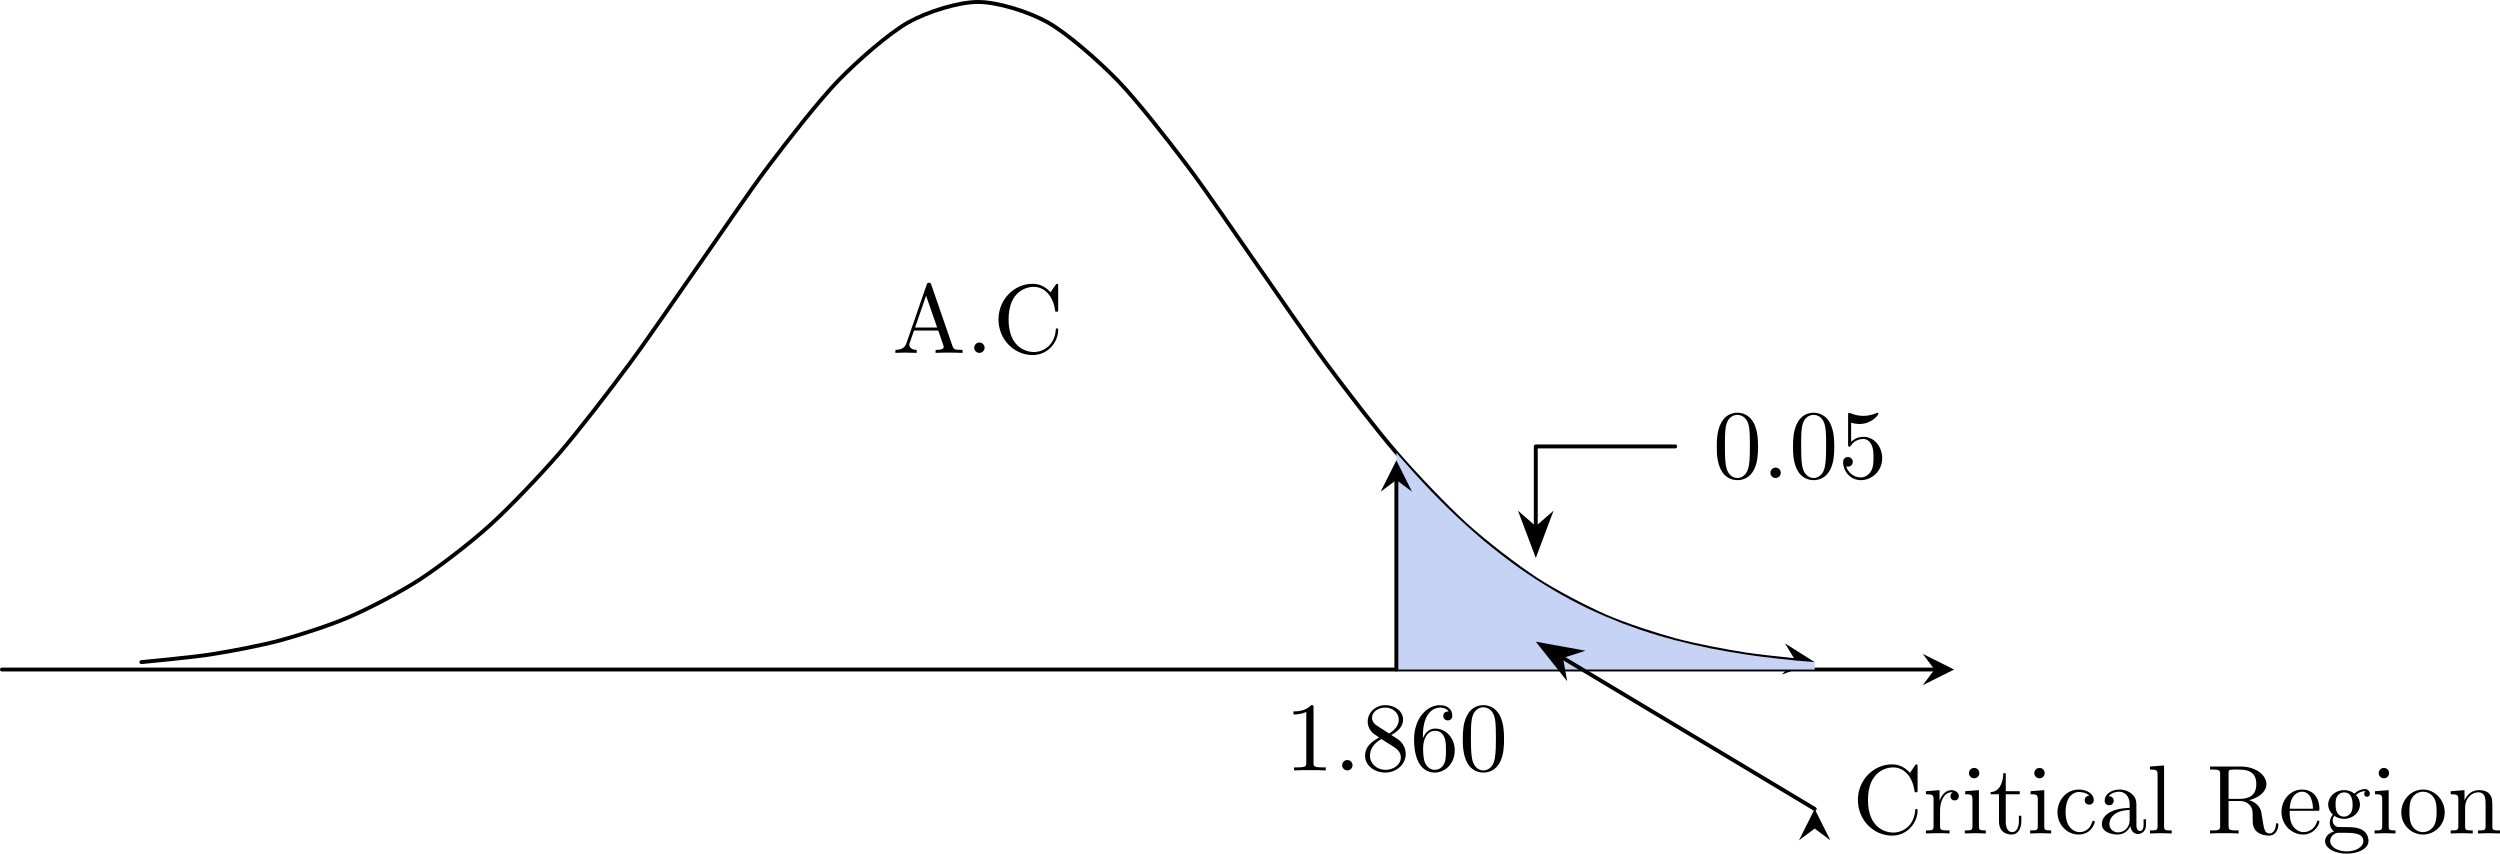
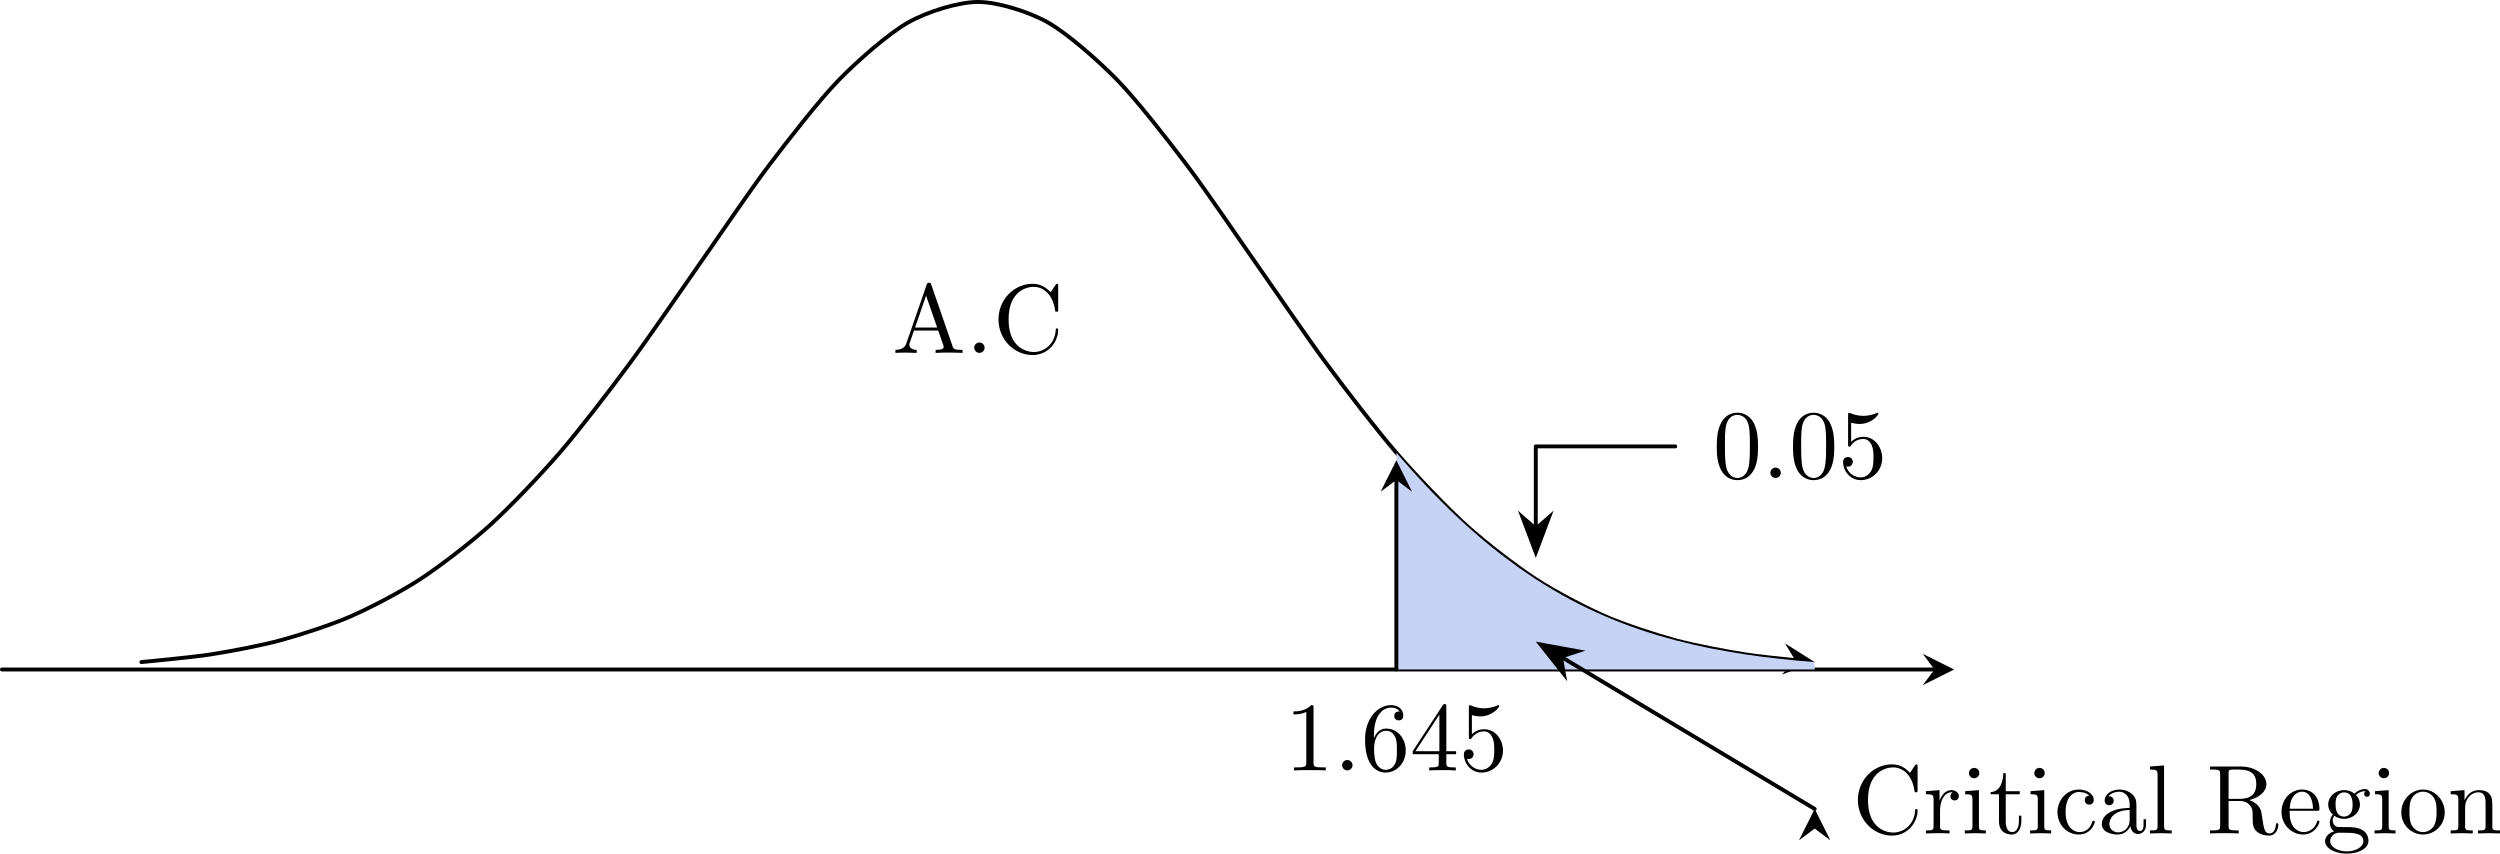
- <svg xmlns="http://www.w3.org/2000/svg" xmlns:xlink="http://www.w3.org/1999/xlink" version="1.1" width="355.758pt" height="121.477pt" viewBox="38.183 216.71 355.758 121.477">
+ <svg xmlns="http://www.w3.org/2000/svg" xmlns:xlink="http://www.w3.org/1999/xlink" version="1.1" width="355.758pt" height="121.475pt" viewBox="38.183 610.63 355.758 121.475">
  <defs>
    <use id="g15-46" xlink:href="#g10-46" transform="scale(.913242)" />
    <use id="g15-48" xlink:href="#g10-48" transform="scale(.913242)" />
    <use id="g15-49" xlink:href="#g10-49" transform="scale(.913242)" />
+     <use id="g15-52" xlink:href="#g10-52" transform="scale(.913242)" />
    <use id="g15-53" xlink:href="#g10-53" transform="scale(.913242)" />
    <use id="g15-54" xlink:href="#g10-54" transform="scale(.913242)" />
-     <use id="g15-56" xlink:href="#g10-56" transform="scale(.913242)" />
    <use id="g15-65" xlink:href="#g10-65" transform="scale(.913242)" />
    <use id="g15-67" xlink:href="#g10-67" transform="scale(.913242)" />
    <use id="g15-82" xlink:href="#g10-82" transform="scale(.913242)" />
    <use id="g15-97" xlink:href="#g10-97" transform="scale(.913242)" />
    <use id="g15-99" xlink:href="#g10-99" transform="scale(.913242)" />
    <use id="g15-101" xlink:href="#g10-101" transform="scale(.913242)" />
    <use id="g15-103" xlink:href="#g10-103" transform="scale(.913242)" />
    <use id="g15-105" xlink:href="#g10-105" transform="scale(.913242)" />
    <use id="g15-108" xlink:href="#g10-108" transform="scale(.913242)" />
    <use id="g15-110" xlink:href="#g10-110" transform="scale(.913242)" />
    <use id="g15-111" xlink:href="#g10-111" transform="scale(.913242)" />
    <use id="g15-114" xlink:href="#g10-114" transform="scale(.913242)" />
    <use id="g15-116" xlink:href="#g10-116" transform="scale(.913242)" />
    <path id="g10-46" d="M2.095-.578C2.095-.895 1.833-1.156 1.516-1.156S.938-.895 .938-.578S1.2 0 1.516 0S2.095-.262 2.095-.578Z" />
    <path id="g10-48" d="M5.018-3.491C5.018-4.364 4.964-5.236 4.582-6.044C4.08-7.091 3.185-7.265 2.727-7.265C2.073-7.265 1.276-6.982 .829-5.967C.48-5.215 .425-4.364 .425-3.491C.425-2.673 .469-1.691 .916-.862C1.385 .022 2.182 .24 2.716 .24C3.305 .24 4.135 .011 4.615-1.025C4.964-1.778 5.018-2.629 5.018-3.491ZM2.716 0C2.291 0 1.647-.273 1.451-1.32C1.331-1.975 1.331-2.978 1.331-3.622C1.331-4.32 1.331-5.04 1.418-5.629C1.625-6.927 2.444-7.025 2.716-7.025C3.076-7.025 3.796-6.829 4.004-5.749C4.113-5.138 4.113-4.309 4.113-3.622C4.113-2.804 4.113-2.062 3.993-1.364C3.829-.327 3.207 0 2.716 0Z" />
    <path id="g10-49" d="M3.207-6.982C3.207-7.244 3.207-7.265 2.956-7.265C2.28-6.567 1.32-6.567 .971-6.567V-6.229C1.189-6.229 1.833-6.229 2.4-6.513V-.862C2.4-.469 2.367-.338 1.385-.338H1.036V0C1.418-.033 2.367-.033 2.804-.033S4.189-.033 4.571 0V-.338H4.222C3.24-.338 3.207-.458 3.207-.862V-6.982Z" />
+     <path id="g10-52" d="M3.207-1.8V-.851C3.207-.458 3.185-.338 2.378-.338H2.149V0C2.596-.033 3.164-.033 3.622-.033S4.658-.033 5.105 0V-.338H4.876C4.069-.338 4.047-.458 4.047-.851V-1.8H5.138V-2.138H4.047V-7.102C4.047-7.32 4.047-7.385 3.873-7.385C3.775-7.385 3.742-7.385 3.655-7.255L.305-2.138V-1.8H3.207ZM3.273-2.138H.611L3.273-6.207V-2.138Z" />
    <path id="g10-53" d="M4.898-2.193C4.898-3.491 4.004-4.582 2.825-4.582C2.302-4.582 1.833-4.407 1.44-4.025V-6.153C1.658-6.087 2.018-6.011 2.367-6.011C3.709-6.011 4.473-7.004 4.473-7.145C4.473-7.211 4.44-7.265 4.364-7.265C4.353-7.265 4.331-7.265 4.276-7.233C4.058-7.135 3.524-6.916 2.793-6.916C2.356-6.916 1.855-6.993 1.342-7.222C1.255-7.255 1.233-7.255 1.211-7.255C1.102-7.255 1.102-7.167 1.102-6.993V-3.764C1.102-3.567 1.102-3.48 1.255-3.48C1.331-3.48 1.353-3.513 1.396-3.578C1.516-3.753 1.92-4.342 2.804-4.342C3.371-4.342 3.644-3.84 3.731-3.644C3.905-3.24 3.927-2.815 3.927-2.269C3.927-1.887 3.927-1.233 3.665-.775C3.404-.349 3-.065 2.498-.065C1.702-.065 1.08-.644 .895-1.287C.927-1.276 .96-1.265 1.08-1.265C1.44-1.265 1.625-1.538 1.625-1.8S1.44-2.335 1.08-2.335C.927-2.335 .545-2.258 .545-1.756C.545-.818 1.298 .24 2.52 .24C3.785 .24 4.898-.807 4.898-2.193Z" />
    <path id="g10-54" d="M1.44-3.578V-3.84C1.44-6.6 2.793-6.993 3.349-6.993C3.611-6.993 4.069-6.927 4.309-6.556C4.145-6.556 3.709-6.556 3.709-6.065C3.709-5.727 3.971-5.564 4.211-5.564C4.385-5.564 4.713-5.662 4.713-6.087C4.713-6.742 4.233-7.265 3.327-7.265C1.931-7.265 .458-5.858 .458-3.447C.458-.535 1.724 .24 2.738 .24C3.949 .24 4.985-.785 4.985-2.225C4.985-3.611 4.015-4.658 2.804-4.658C2.062-4.658 1.658-4.102 1.44-3.578ZM2.738-.065C2.051-.065 1.724-.72 1.658-.884C1.462-1.396 1.462-2.269 1.462-2.465C1.462-3.316 1.811-4.407 2.793-4.407C2.967-4.407 3.469-4.407 3.807-3.731C4.004-3.327 4.004-2.771 4.004-2.236C4.004-1.713 4.004-1.167 3.818-.775C3.491-.12 2.989-.065 2.738-.065Z" />
-     <path id="g10-56" d="M1.778-4.985C1.276-5.313 1.233-5.684 1.233-5.869C1.233-6.535 1.942-6.993 2.716-6.993C3.513-6.993 4.211-6.425 4.211-5.64C4.211-5.018 3.785-4.495 3.131-4.113L1.778-4.985ZM3.371-3.949C4.156-4.353 4.691-4.92 4.691-5.64C4.691-6.644 3.72-7.265 2.727-7.265C1.636-7.265 .753-6.458 .753-5.444C.753-5.247 .775-4.756 1.233-4.244C1.353-4.113 1.756-3.84 2.029-3.655C1.396-3.338 .458-2.727 .458-1.647C.458-.491 1.571 .24 2.716 .24C3.949 .24 4.985-.665 4.985-1.833C4.985-2.225 4.865-2.716 4.451-3.175C4.244-3.404 4.069-3.513 3.371-3.949ZM2.28-3.491L3.622-2.64C3.927-2.433 4.44-2.105 4.44-1.44C4.44-.633 3.622-.065 2.727-.065C1.789-.065 1.004-.742 1.004-1.647C1.004-2.28 1.353-2.978 2.28-3.491Z" />
    <path id="g10-65" d="M4.342-7.593C4.287-7.735 4.265-7.811 4.091-7.811S3.884-7.745 3.829-7.593L1.571-1.069C1.375-.513 .938-.349 .349-.338V0C.6-.011 1.069-.033 1.462-.033C1.8-.033 2.367-.011 2.716 0V-.338C2.171-.338 1.898-.611 1.898-.895C1.898-.927 1.909-1.036 1.92-1.058L2.422-2.487H5.116L5.695-.818C5.705-.775 5.727-.709 5.727-.665C5.727-.338 5.116-.338 4.822-.338V0C5.215-.033 5.978-.033 6.393-.033C6.862-.033 7.364-.022 7.822 0V-.338H7.625C6.971-.338 6.818-.415 6.698-.775L4.342-7.593ZM3.764-6.371L4.996-2.825H2.542L3.764-6.371Z" />
    <path id="g10-67" d="M.611-3.731C.611-1.473 2.378 .24 4.407 .24C6.185 .24 7.255-1.276 7.255-2.542C7.255-2.651 7.255-2.727 7.113-2.727C6.993-2.727 6.993-2.662 6.982-2.553C6.895-.993 5.727-.098 4.538-.098C3.873-.098 1.735-.469 1.735-3.72C1.735-6.982 3.862-7.353 4.527-7.353C5.716-7.353 6.687-6.36 6.905-4.767C6.927-4.615 6.927-4.582 7.08-4.582C7.255-4.582 7.255-4.615 7.255-4.844V-7.429C7.255-7.615 7.255-7.691 7.135-7.691C7.091-7.691 7.047-7.691 6.96-7.56L6.415-6.753C6.011-7.145 5.455-7.691 4.407-7.691C2.367-7.691 .611-5.956 .611-3.731Z" />
    <path id="g10-82" d="M2.444-3.851V-6.676C2.444-6.927 2.444-7.058 2.684-7.091C2.793-7.113 3.109-7.113 3.327-7.113C4.309-7.113 5.531-7.069 5.531-5.487C5.531-4.735 5.269-3.851 3.655-3.851H2.444ZM4.745-3.709C5.804-3.971 6.655-4.636 6.655-5.487C6.655-6.535 5.411-7.451 3.807-7.451H.382V-7.113H.644C1.484-7.113 1.505-6.993 1.505-6.6V-.851C1.505-.458 1.484-.338 .644-.338H.382V0C.775-.033 1.549-.033 1.975-.033S3.175-.033 3.567 0V-.338H3.305C2.465-.338 2.444-.458 2.444-.851V-3.611H3.698C3.873-3.611 4.331-3.611 4.713-3.24C5.127-2.847 5.127-2.509 5.127-1.778C5.127-1.069 5.127-.633 5.575-.218C6.022 .175 6.622 .24 6.949 .24C7.8 .24 7.985-.655 7.985-.96C7.985-1.025 7.985-1.145 7.844-1.145C7.724-1.145 7.724-1.047 7.713-.971C7.647-.196 7.265 0 6.993 0C6.458 0 6.371-.556 6.218-1.571L6.076-2.444C5.88-3.142 5.345-3.502 4.745-3.709Z" />
    <path id="g10-97" d="M3.633-.829C3.676-.393 3.971 .065 4.484 .065C4.713 .065 5.378-.087 5.378-.971V-1.582H5.105V-.971C5.105-.338 4.833-.273 4.713-.273C4.353-.273 4.309-.764 4.309-.818V-3C4.309-3.458 4.309-3.884 3.916-4.287C3.491-4.713 2.945-4.887 2.422-4.887C1.527-4.887 .775-4.375 .775-3.655C.775-3.327 .993-3.142 1.276-3.142C1.582-3.142 1.778-3.36 1.778-3.644C1.778-3.775 1.724-4.135 1.222-4.145C1.516-4.527 2.051-4.647 2.4-4.647C2.935-4.647 3.556-4.222 3.556-3.251V-2.847C3-2.815 2.236-2.782 1.549-2.455C.731-2.084 .458-1.516 .458-1.036C.458-.153 1.516 .12 2.204 .12C2.924 .12 3.425-.316 3.633-.829ZM3.556-2.618V-1.527C3.556-.491 2.771-.12 2.28-.12C1.745-.12 1.298-.502 1.298-1.047C1.298-1.647 1.756-2.553 3.556-2.618Z" />
    <path id="g10-99" d="M1.276-2.378C1.276-4.156 2.171-4.615 2.749-4.615C2.847-4.615 3.535-4.604 3.916-4.211C3.469-4.178 3.404-3.851 3.404-3.709C3.404-3.425 3.6-3.207 3.905-3.207C4.189-3.207 4.407-3.393 4.407-3.72C4.407-4.462 3.578-4.887 2.738-4.887C1.375-4.887 .371-3.709 .371-2.356C.371-.96 1.451 .12 2.716 .12C4.178 .12 4.527-1.189 4.527-1.298S4.418-1.407 4.385-1.407C4.287-1.407 4.265-1.364 4.244-1.298C3.927-.284 3.218-.153 2.815-.153C2.236-.153 1.276-.622 1.276-2.378Z" />
    <path id="g10-101" d="M1.222-2.749C1.287-4.375 2.204-4.647 2.575-4.647C3.698-4.647 3.807-3.175 3.807-2.749H1.222ZM1.211-2.52H4.255C4.495-2.52 4.527-2.52 4.527-2.749C4.527-3.829 3.938-4.887 2.575-4.887C1.309-4.887 .305-3.764 .305-2.4C.305-.938 1.451 .12 2.705 .12C4.036 .12 4.527-1.091 4.527-1.298C4.527-1.407 4.44-1.429 4.385-1.429C4.287-1.429 4.265-1.364 4.244-1.276C3.862-.153 2.88-.153 2.771-.153C2.225-.153 1.789-.48 1.538-.884C1.211-1.407 1.211-2.127 1.211-2.52Z" />
    <path id="g10-103" d="M2.422-1.876C1.473-1.876 1.473-2.967 1.473-3.218C1.473-3.513 1.484-3.862 1.647-4.135C1.735-4.265 1.985-4.571 2.422-4.571C3.371-4.571 3.371-3.48 3.371-3.229C3.371-2.935 3.36-2.585 3.196-2.313C3.109-2.182 2.858-1.876 2.422-1.876ZM1.156-1.451C1.156-1.495 1.156-1.745 1.342-1.964C1.767-1.658 2.215-1.625 2.422-1.625C3.436-1.625 4.189-2.378 4.189-3.218C4.189-3.622 4.015-4.025 3.742-4.276C4.135-4.647 4.527-4.702 4.724-4.702C4.745-4.702 4.8-4.702 4.833-4.691C4.713-4.647 4.658-4.527 4.658-4.396C4.658-4.211 4.8-4.08 4.975-4.08C5.084-4.08 5.291-4.156 5.291-4.407C5.291-4.593 5.16-4.942 4.735-4.942C4.516-4.942 4.036-4.876 3.578-4.429C3.12-4.789 2.662-4.822 2.422-4.822C1.407-4.822 .655-4.069 .655-3.229C.655-2.749 .895-2.335 1.167-2.105C1.025-1.942 .829-1.582 .829-1.2C.829-.862 .971-.447 1.309-.229C.655-.044 .305 .425 .305 .862C.305 1.647 1.385 2.247 2.716 2.247C4.004 2.247 5.138 1.691 5.138 .84C5.138 .458 4.985-.098 4.429-.404C3.851-.709 3.218-.709 2.553-.709C2.28-.709 1.811-.709 1.735-.72C1.385-.764 1.156-1.102 1.156-1.451ZM2.727 1.996C1.625 1.996 .873 1.44 .873 .862C.873 .36 1.287-.044 1.767-.076H2.411C3.349-.076 4.571-.076 4.571 .862C4.571 1.451 3.796 1.996 2.727 1.996Z" />
    <path id="g10-105" d="M1.931-4.822L.404-4.702V-4.364C1.113-4.364 1.211-4.298 1.211-3.764V-.829C1.211-.338 1.091-.338 .36-.338V0C.709-.011 1.298-.033 1.56-.033C1.942-.033 2.324-.011 2.695 0V-.338C1.975-.338 1.931-.393 1.931-.818V-4.822ZM1.975-6.72C1.975-7.069 1.702-7.298 1.396-7.298C1.058-7.298 .818-7.004 .818-6.72C.818-6.425 1.058-6.142 1.396-6.142C1.702-6.142 1.975-6.371 1.975-6.72Z" />
    <path id="g10-108" d="M1.931-7.571L.36-7.451V-7.113C1.124-7.113 1.211-7.036 1.211-6.502V-.829C1.211-.338 1.091-.338 .36-.338V0C.72-.011 1.298-.033 1.571-.033S2.378-.011 2.782 0V-.338C2.051-.338 1.931-.338 1.931-.829V-7.571Z" />
    <path id="g10-110" d="M1.2-3.753V-.829C1.2-.338 1.08-.338 .349-.338V0C.731-.011 1.287-.033 1.582-.033C1.865-.033 2.433-.011 2.804 0V-.338C2.073-.338 1.953-.338 1.953-.829V-2.836C1.953-3.971 2.727-4.582 3.425-4.582C4.113-4.582 4.233-3.993 4.233-3.371V-.829C4.233-.338 4.113-.338 3.382-.338V0C3.764-.011 4.32-.033 4.615-.033C4.898-.033 5.465-.011 5.836 0V-.338C5.269-.338 4.996-.338 4.985-.665V-2.749C4.985-3.687 4.985-4.025 4.647-4.418C4.495-4.604 4.135-4.822 3.502-4.822C2.705-4.822 2.193-4.353 1.887-3.676V-4.822L.349-4.702V-4.364C1.113-4.364 1.2-4.287 1.2-3.753Z" />
    <path id="g10-111" d="M5.138-2.335C5.138-3.731 4.047-4.887 2.727-4.887C1.364-4.887 .305-3.698 .305-2.335C.305-.927 1.44 .12 2.716 .12C4.036 .12 5.138-.949 5.138-2.335ZM2.727-.153C2.258-.153 1.778-.382 1.484-.884C1.211-1.364 1.211-2.029 1.211-2.422C1.211-2.847 1.211-3.436 1.473-3.916C1.767-4.418 2.28-4.647 2.716-4.647C3.196-4.647 3.665-4.407 3.949-3.938S4.233-2.836 4.233-2.422C4.233-2.029 4.233-1.44 3.993-.96C3.753-.469 3.273-.153 2.727-.153Z" />
    <path id="g10-114" d="M1.822-3.622V-4.822L.305-4.702V-4.364C1.069-4.364 1.156-4.287 1.156-3.753V-.829C1.156-.338 1.036-.338 .305-.338V0C.731-.011 1.244-.033 1.549-.033C1.985-.033 2.498-.033 2.935 0V-.338H2.705C1.898-.338 1.876-.458 1.876-.851V-2.531C1.876-3.611 2.335-4.582 3.164-4.582C3.24-4.582 3.262-4.582 3.284-4.571C3.251-4.56 3.033-4.429 3.033-4.145C3.033-3.84 3.262-3.676 3.502-3.676C3.698-3.676 3.971-3.807 3.971-4.156S3.633-4.822 3.164-4.822C2.367-4.822 1.975-4.091 1.822-3.622Z" />
    <path id="g10-116" d="M1.887-4.364H3.447V-4.702H1.887V-6.709H1.615C1.604-5.815 1.276-4.647 .207-4.604V-4.364H1.135V-1.353C1.135-.011 2.149 .12 2.542 .12C3.316 .12 3.622-.655 3.622-1.353V-1.975H3.349V-1.375C3.349-.567 3.022-.153 2.618-.153C1.887-.153 1.887-1.145 1.887-1.331V-4.364Z" />
  </defs>
  <g id="page1" transform="matrix(1.4 0 0 1.4 0 0)">
-     <path d="M27.473 222.848H223.906" stroke="#000" fill="none" stroke-width=".399" stroke-linecap="round" stroke-linejoin="round" />
-     <path d="M225.898 222.848L222.711 221.254L223.906 222.848L222.711 224.441" />
-     <path d="M41.645 222.094C41.645 222.094 46.766 221.617 48.73 221.305C50.699 220.996 53.852 220.402 55.816 219.867C57.785 219.332 60.938 218.313 62.906 217.449C64.871 216.59 68.023 214.949 69.992 213.664C71.957 212.375 75.113 209.957 77.078 208.172C79.043 206.391 82.199 203.09 84.164 200.816C86.133 198.539 89.285 194.43 91.25 191.777C93.219 189.121 96.371 184.481 98.34 181.684C100.305 178.887 103.457 174.219 105.426 171.621C107.391 169.019 110.547 164.973 112.512 162.953C114.477 160.934 117.633 158.172 119.598 157.066C121.566 155.965 124.719 154.992 126.684 154.992C128.652 154.992 131.805 155.965 133.773 157.066C135.738 158.172 138.891 160.934 140.859 162.953C142.824 164.973 145.981 169.019 147.945 171.621C149.91 174.219 153.066 178.887 155.031 181.684C157 184.481 160.152 189.121 162.117 191.777C164.086 194.43 167.238 198.539 169.207 200.816C171.172 203.09 174.324 206.391 176.293 208.172C178.258 209.957 181.41 212.375 183.379 213.664C185.344 214.949 188.5 216.59 190.465 217.449C192.434 218.313 195.586 219.332 197.551 219.867C199.519 220.402 202.672 220.996 204.641 221.305C205.828 221.492 208.176 221.742 209.84 221.91" stroke="#000" fill="none" stroke-width=".399" stroke-miterlimit="10" stroke-linecap="round" stroke-linejoin="round" />
-     <path d="M211.727 222.094L208.711 220.191L209.742 221.894L208.395 223.363" />
-     <path d="M169.207 200.816C169.207 200.816 170.484 202.281 170.977 202.824C171.469 203.367 172.258 204.215 172.75 204.727C173.238 205.238 174.027 206.031 174.519 206.512C175.012 206.988 175.801 207.727 176.293 208.172S177.57 209.309 178.062 209.723C178.555 210.133 179.344 210.766 179.836 211.144C180.328 211.527 181.117 212.113 181.606 212.461C182.098 212.812 182.887 213.344 183.379 213.664C183.871 213.98 184.66 214.469 185.148 214.758C185.641 215.047 186.43 215.492 186.922 215.754S188.203 216.414 188.695 216.652C189.184 216.887 189.973 217.238 190.465 217.449C190.957 217.66 191.746 217.98 192.238 218.172C192.731 218.359 193.516 218.641 194.008 218.809S195.289 219.223 195.781 219.371C196.273 219.52 197.059 219.738 197.551 219.867C198.043 219.996 198.832 220.188 199.324 220.301S200.606 220.59 201.094 220.688C201.586 220.789 202.375 220.93 202.867 221.016S204.148 221.23 204.641 221.305C205.129 221.383 205.918 221.488 206.41 221.551C206.902 221.613 207.691 221.707 208.184 221.762C208.672 221.816 209.461 221.898 209.953 221.945S211.727 222.094 211.727 222.094V222.848H169.207V201.586" fill="#c7d3f5" />
-     <path d="M169.207 222.848V203.578" stroke="#000" fill="none" stroke-width=".399" stroke-miterlimit="10" stroke-linecap="round" stroke-linejoin="round" />
-     <path d="M169.207 201.586L167.609 204.773L169.207 203.578L170.801 204.773" />
-     <path d="M197.551 200.168H183.379V208.445" stroke="#000" fill="none" stroke-width=".399" stroke-miterlimit="10" stroke-linecap="round" stroke-linejoin="round" />
-     <path d="M183.379 210.941L184.723 207.367L183.379 208.543L182.032 207.367Z" />
-     <path d="M183.379 210.941L184.723 207.367L183.379 208.543L182.032 207.367Z" stroke="#000" fill="none" stroke-width=".399" stroke-miterlimit="10" stroke-linecap="round" />
-     <path d="M211.727 237.019L186.004 221.586" stroke="#000" fill="none" stroke-width=".399" stroke-miterlimit="10" stroke-linecap="round" stroke-linejoin="round" />
-     <path d="M183.863 220.305L186.234 223.293L185.922 221.536L187.621 220.989Z" />
-     <path d="M183.863 220.305L186.234 223.293L185.922 221.536L187.621 220.989Z" stroke="#000" fill="none" stroke-width=".398" stroke-miterlimit="10" stroke-linecap="round" />
-     <path d="M211.726 237.02L210.132 240.207L211.726 239.012L213.32 240.207" />
+     <path d="M27.473 504.215H223.906" stroke="#000" fill="none" stroke-width=".399" stroke-linecap="round" stroke-linejoin="round" />
+     <path d="M225.898 504.215L222.711 502.621L223.906 504.215L222.711 505.809" />
+     <path d="M41.645 503.461C41.645 503.461 46.766 502.984 48.73 502.676C50.699 502.367 53.852 501.773 55.816 501.238C57.785 500.703 60.938 499.68 62.906 498.82C64.871 497.961 68.023 496.32 69.992 495.031C71.957 493.746 75.113 491.324 77.078 489.543C79.043 487.762 82.199 484.461 84.164 482.184C86.133 479.91 89.285 475.801 91.25 473.144C93.219 470.492 96.371 465.852 98.34 463.055C100.305 460.258 103.457 455.586 105.426 452.988C107.391 450.391 110.547 446.34 112.512 444.32C114.477 442.301 117.633 439.543 119.598 438.438C121.566 437.332 124.719 436.363 126.684 436.363C128.652 436.363 131.805 437.332 133.773 438.438C135.738 439.543 138.891 442.301 140.859 444.32C142.824 446.34 145.981 450.391 147.945 452.988C149.91 455.586 153.066 460.258 155.031 463.055C157 465.852 160.152 470.492 162.117 473.144C164.086 475.801 167.238 479.91 169.207 482.184C171.172 484.461 174.324 487.762 176.293 489.543C178.258 491.324 181.41 493.746 183.379 495.031C185.344 496.32 188.5 497.961 190.465 498.82C192.434 499.68 195.586 500.703 197.551 501.238C199.519 501.773 202.672 502.367 204.641 502.676C205.828 502.863 208.176 503.113 209.84 503.277" stroke="#000" fill="none" stroke-width=".399" stroke-miterlimit="10" stroke-linecap="round" stroke-linejoin="round" />
+     <path d="M211.727 503.461L208.711 501.562L209.742 503.265L208.395 504.734" />
+     <path d="M169.207 482.184C169.207 482.184 170.484 483.652 170.977 484.195S172.258 485.582 172.75 486.094C173.238 486.606 174.027 487.402 174.519 487.879C175.012 488.359 175.801 489.098 176.293 489.543S177.57 490.676 178.062 491.09C178.555 491.504 179.344 492.133 179.836 492.516C180.328 492.894 181.117 493.481 181.606 493.832C182.098 494.18 182.887 494.715 183.379 495.031C183.871 495.352 184.66 495.836 185.148 496.125C185.641 496.418 186.43 496.859 186.922 497.125C187.414 497.387 188.203 497.785 188.695 498.02C189.184 498.254 189.973 498.609 190.465 498.82C190.957 499.031 191.746 499.352 192.238 499.539S193.516 500.012 194.008 500.176C194.5 500.344 195.289 500.594 195.781 500.742C196.273 500.887 197.059 501.109 197.551 501.238C198.043 501.367 198.832 501.555 199.324 501.672C199.816 501.785 200.606 501.957 201.094 502.059C201.586 502.156 202.375 502.297 202.867 502.383C203.359 502.469 204.148 502.602 204.641 502.676C205.129 502.75 205.918 502.855 206.41 502.922C206.902 502.984 207.691 503.074 208.184 503.129C208.672 503.184 209.461 503.266 209.953 503.313S211.727 503.461 211.727 503.461V504.215H169.207V482.953" fill="#c7d3f5" />
+     <path d="M169.207 504.215V484.949" stroke="#000" fill="none" stroke-width=".399" stroke-miterlimit="10" stroke-linecap="round" stroke-linejoin="round" />
+     <path d="M169.207 482.953L167.609 486.144L169.207 484.949L170.801 486.144" />
+     <path d="M197.551 481.539H183.379V489.812" stroke="#000" fill="none" stroke-width=".399" stroke-miterlimit="10" stroke-linecap="round" stroke-linejoin="round" />
+     <path d="M183.379 492.308L184.723 488.738L183.379 489.914L182.032 488.738Z" />
+     <path d="M183.379 492.308L184.723 488.738L183.379 489.914L182.032 488.738Z" stroke="#000" fill="none" stroke-width=".399" stroke-miterlimit="10" stroke-linecap="round" />
+     <path d="M211.727 518.387L186.004 502.957" stroke="#000" fill="none" stroke-width=".399" stroke-miterlimit="10" stroke-linecap="round" stroke-linejoin="round" />
+     <path d="M183.863 501.672L186.234 504.665L185.922 502.907L187.621 502.356Z" />
+     <path d="M183.863 501.672L186.234 504.665L185.922 502.907L187.621 502.356Z" stroke="#000" fill="none" stroke-width=".398" stroke-miterlimit="10" stroke-linecap="round" />
+     <path d="M211.726 518.387L210.132 521.578L211.726 520.383L213.32 521.578" />
    <g transform="matrix(1 0 0 1 31.174 10.256)">
-       <use x="126.685" y="222.846" xlink:href="#g15-49" />
-       <use x="131.666" y="222.846" xlink:href="#g15-46" />
-       <use x="134.433" y="222.846" xlink:href="#g15-56" />
-       <use x="139.415" y="222.846" xlink:href="#g15-54" />
-       <use x="144.396" y="222.846" xlink:href="#g15-48" />
+       <use x="126.685" y="504.216" xlink:href="#g15-49" />
+       <use x="131.666" y="504.216" xlink:href="#g15-46" />
+       <use x="134.433" y="504.216" xlink:href="#g15-54" />
+       <use x="139.415" y="504.216" xlink:href="#g15-52" />
+       <use x="144.396" y="504.216" xlink:href="#g15-53" />
    </g>
    <g transform="matrix(1 0 0 1 -8.717 -32.182)">
-       <use x="126.685" y="222.846" xlink:href="#g15-65" />
-       <use x="134.157" y="222.846" xlink:href="#g15-46" />
-       <use x="136.924" y="222.846" xlink:href="#g15-67" />
+       <use x="126.685" y="504.216" xlink:href="#g15-65" />
+       <use x="134.157" y="504.216" xlink:href="#g15-46" />
+       <use x="136.924" y="504.216" xlink:href="#g15-67" />
    </g>
    <g transform="matrix(1 0 0 1 74.702 -19.467)">
-       <use x="126.685" y="222.846" xlink:href="#g15-48" />
-       <use x="131.666" y="222.846" xlink:href="#g15-46" />
-       <use x="134.433" y="222.846" xlink:href="#g15-48" />
-       <use x="139.415" y="222.846" xlink:href="#g15-53" />
+       <use x="126.685" y="504.216" xlink:href="#g15-48" />
+       <use x="131.666" y="504.216" xlink:href="#g15-46" />
+       <use x="134.433" y="504.216" xlink:href="#g15-48" />
+       <use x="139.415" y="504.216" xlink:href="#g15-53" />
    </g>
    <g transform="matrix(1 0 0 1 88.876 16.664)">
-       <use x="126.685" y="222.846" xlink:href="#g15-67" />
-       <use x="133.88" y="222.846" xlink:href="#g15-114" />
-       <use x="137.782" y="222.846" xlink:href="#g15-105" />
-       <use x="140.549" y="222.846" xlink:href="#g15-116" />
-       <use x="144.424" y="222.846" xlink:href="#g15-105" />
-       <use x="147.191" y="222.846" xlink:href="#g15-99" />
-       <use x="151.619" y="222.846" xlink:href="#g15-97" />
-       <use x="156.6" y="222.846" xlink:href="#g15-108" />
-       <use x="162.689" y="222.846" xlink:href="#g15-82" />
-       <use x="170.022" y="222.846" xlink:href="#g15-101" />
-       <use x="174.45" y="222.846" xlink:href="#g15-103" />
-       <use x="179.431" y="222.846" xlink:href="#g15-105" />
-       <use x="182.199" y="222.846" xlink:href="#g15-111" />
-       <use x="187.18" y="222.846" xlink:href="#g15-110" />
+       <use x="126.685" y="504.216" xlink:href="#g15-67" />
+       <use x="133.88" y="504.216" xlink:href="#g15-114" />
+       <use x="137.782" y="504.216" xlink:href="#g15-105" />
+       <use x="140.549" y="504.216" xlink:href="#g15-116" />
+       <use x="144.424" y="504.216" xlink:href="#g15-105" />
+       <use x="147.191" y="504.216" xlink:href="#g15-99" />
+       <use x="151.619" y="504.216" xlink:href="#g15-97" />
+       <use x="156.6" y="504.216" xlink:href="#g15-108" />
+       <use x="162.689" y="504.216" xlink:href="#g15-82" />
+       <use x="170.022" y="504.216" xlink:href="#g15-101" />
+       <use x="174.45" y="504.216" xlink:href="#g15-103" />
+       <use x="179.431" y="504.216" xlink:href="#g15-105" />
+       <use x="182.199" y="504.216" xlink:href="#g15-111" />
+       <use x="187.18" y="504.216" xlink:href="#g15-110" />
    </g>
  </g>
</svg>
